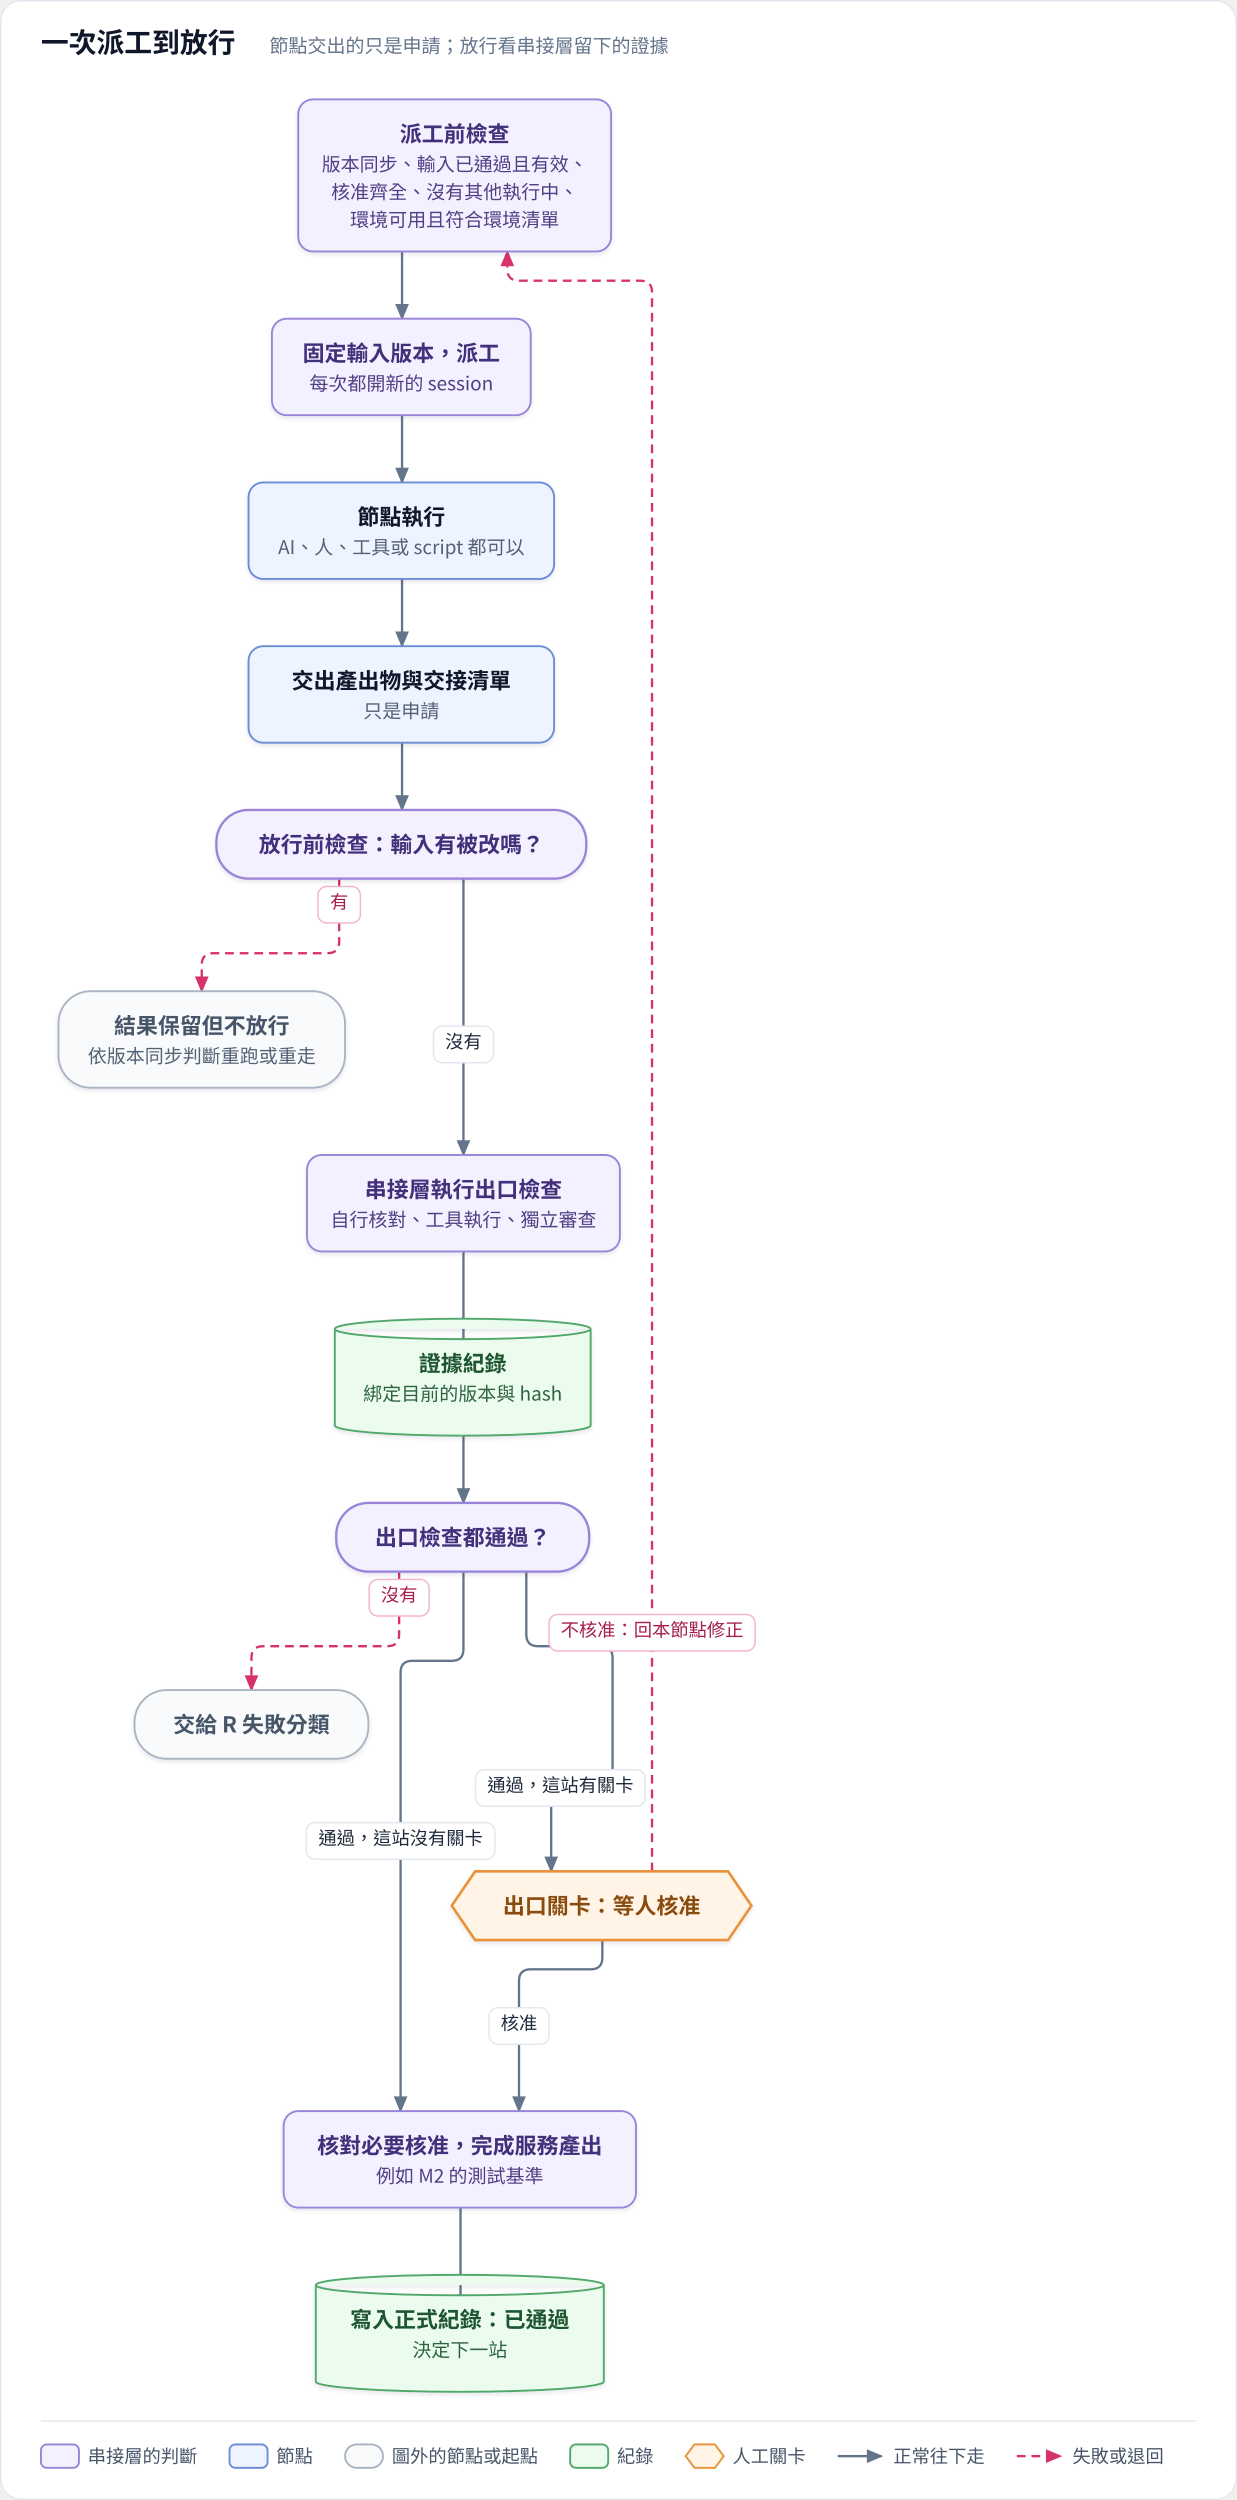
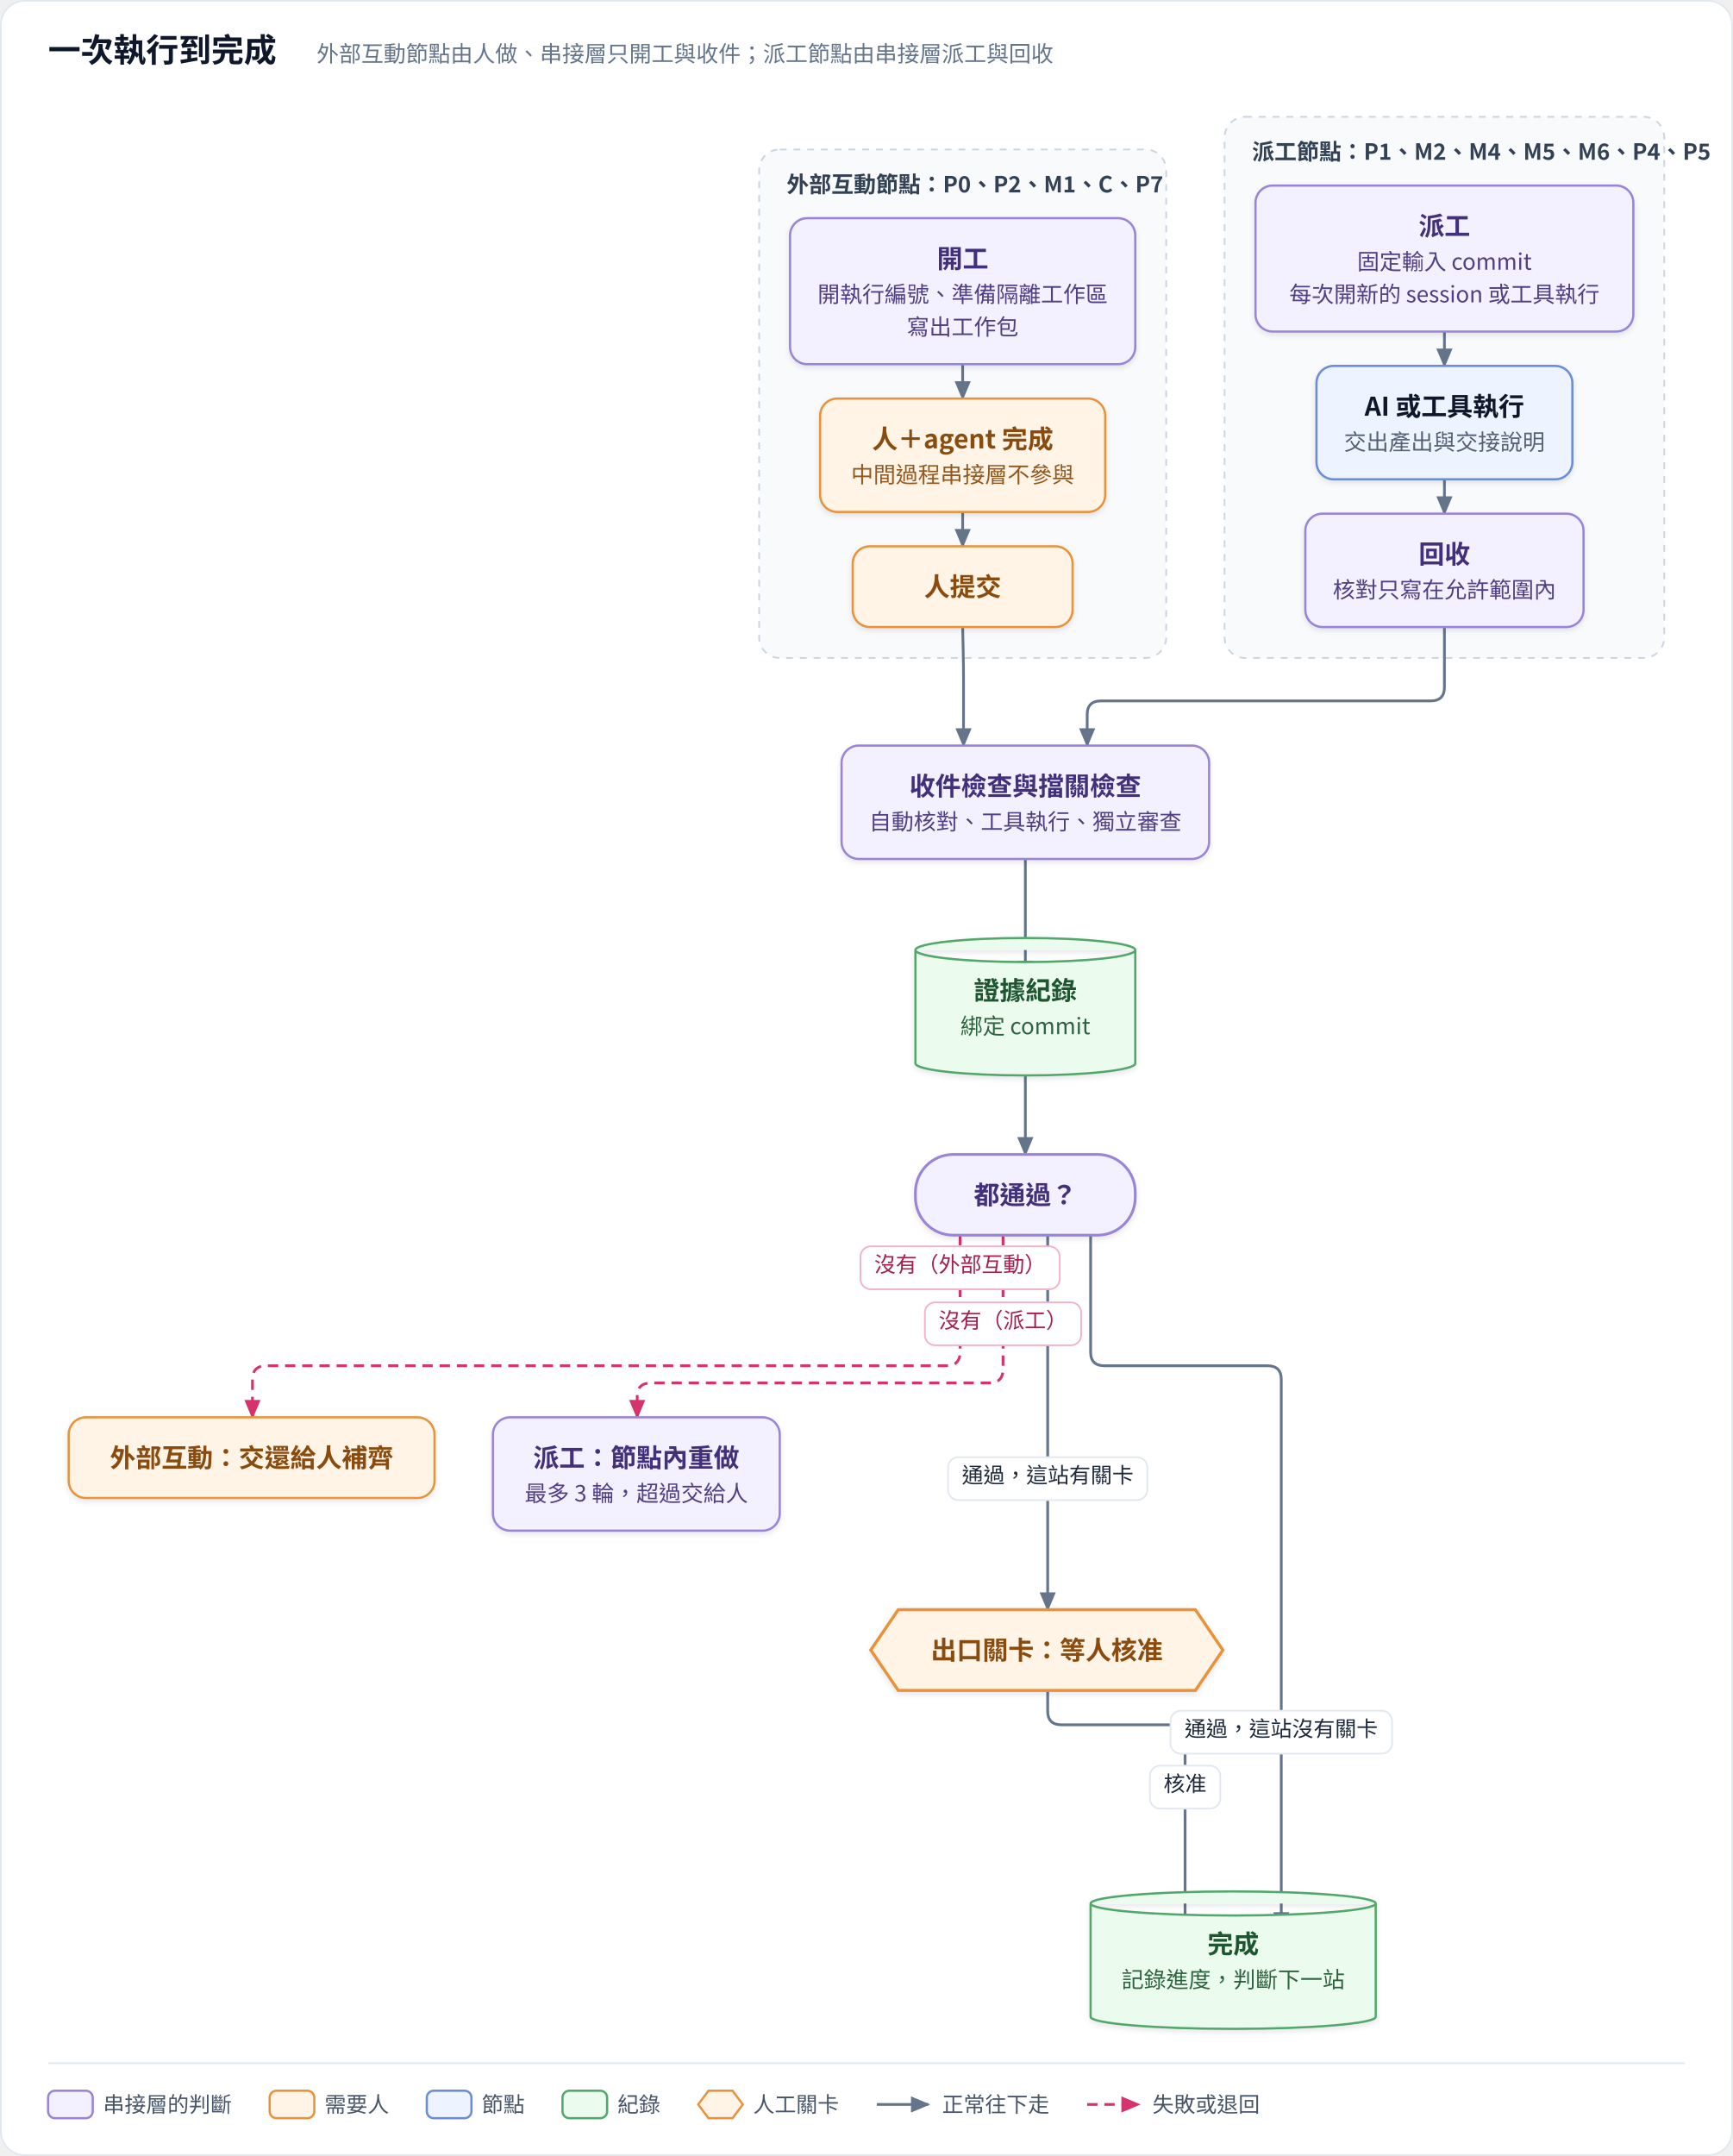
- <svg xmlns="http://www.w3.org/2000/svg" width="846" height="1710" viewBox="0 0 846 1710" font-family="'PingFang TC','Noto Sans TC','Microsoft JhengHei','Noto Sans CJK TC',system-ui,-apple-system,'Segoe UI',sans-serif" role="img" aria-label="一次派工到放行">
+ <svg xmlns="http://www.w3.org/2000/svg" width="1009" height="1255" viewBox="0 0 1009 1255" font-family="'PingFang TC','Noto Sans TC','Microsoft JhengHei','Noto Sans CJK TC',system-ui,-apple-system,'Segoe UI',sans-serif" role="img" aria-label="一次執行到完成">
  <defs>
    <marker id="a-normal" viewBox="0 0 10 10" refX="9" refY="5" markerWidth="7" markerHeight="7" orient="auto-start-reverse">
      <path d="M0,0.8 L10,5 L0,9.2 Z" fill="#64748B" />
    </marker>
    <marker id="a-back" viewBox="0 0 10 10" refX="9" refY="5" markerWidth="7" markerHeight="7" orient="auto-start-reverse">
      <path d="M0,0.8 L10,5 L0,9.2 Z" fill="#D6336C" />
    </marker>
    <marker id="a-wait" viewBox="0 0 10 10" refX="9" refY="5" markerWidth="7" markerHeight="7" orient="auto-start-reverse">
      <path d="M0,0.8 L10,5 L0,9.2 Z" fill="#94A3B8" />
    </marker>
    <marker id="a-strong" viewBox="0 0 10 10" refX="9" refY="5" markerWidth="5" markerHeight="5" orient="auto-start-reverse">
      <path d="M0,0.8 L10,5 L0,9.2 Z" fill="#334155" />
    </marker>
    <filter id="sh" x="-10%" y="-10%" width="120%" height="140%">
      <feDropShadow dx="0" dy="1.5" stdDeviation="1.6" flood-color="#0F172A" flood-opacity="0.10" />
    </filter>
  </defs>
-   <rect x="0.5" y="0.5" width="845" height="1709" rx="14" fill="#FFFFFF" stroke="#E2E8F0" />
-   <text x="28" y="36" font-size="19" font-weight="700" fill="#0F172A">一次派工到放行</text>
-   <text x="184.31" y="36" font-size="13" fill="#64748B">節點交出的只是申請；放行看串接層留下的證據</text>
-   <line x1="28" y1="1656" x2="818" y2="1656" stroke="#E2E8F0" />
-   <path d="M275,172 L275,218" fill="none" stroke="#64748B" stroke-width="1.6" marker-end="url(#a-normal)" />
-   <path d="M275,284 L275,330" fill="none" stroke="#64748B" stroke-width="1.6" marker-end="url(#a-normal)" />
-   <path d="M275,396 L275,442" fill="none" stroke="#64748B" stroke-width="1.6" marker-end="url(#a-normal)" />
-   <path d="M275,508 L275,554" fill="none" stroke="#64748B" stroke-width="1.6" marker-end="url(#a-normal)" />
-   <path d="M232,601 L232,644 Q232,652 224,652 L146,652 Q138,652 138,660 L138,678" fill="none" stroke="#D6336C" stroke-width="1.6" stroke-dasharray="6 4" marker-end="url(#a-back)" />
-   <path d="M317,601 L317,790" fill="none" stroke="#64748B" stroke-width="1.6" marker-end="url(#a-normal)" />
-   <path d="M317,856 L317,925.618" fill="none" stroke="#64748B" stroke-width="1.6" marker-end="url(#a-normal)" />
-   <path d="M317,925.618 L317,1028" fill="none" stroke="#64748B" stroke-width="1.6" marker-end="url(#a-normal)" />
-   <path d="M273,1075 L273,1118 Q273,1126 265,1126 L180,1126 Q172,1126 172,1134 L172,1156" fill="none" stroke="#D6336C" stroke-width="1.6" stroke-dasharray="6 4" marker-end="url(#a-back)" />
-   <path d="M360,1075 L360,1118 Q360,1126 368,1126 L411,1126 Q419,1126 419,1134 L419,1215 Q419,1223 411,1223 L385,1223 Q377,1223 377,1231 L377,1280" fill="none" stroke="#64748B" stroke-width="1.6" marker-end="url(#a-normal)" />
-   <path d="M317,1075 L317,1128 Q317,1136 309,1136 L282,1136 Q274,1136 274,1144 L274,1444" fill="none" stroke="#64748B" stroke-width="1.6" marker-end="url(#a-normal)" />
-   <path d="M412,1327 L412,1339 Q412,1347 404,1347 L363,1347 Q355,1347 355,1355 L355,1444" fill="none" stroke="#64748B" stroke-width="1.6" marker-end="url(#a-normal)" />
-   <path d="M315,1510 L315,1579.701" fill="none" stroke="#64748B" stroke-width="1.6" marker-end="url(#a-normal)" />
-   <path d="M446,1280 L446,200 Q446,192 438,192 L355,192 Q347,192 347,184 L347,172" fill="none" stroke="#D6336C" stroke-width="1.6" stroke-dasharray="6 4" marker-end="url(#a-back)" />
-   <rect x="204" y="68" width="214" height="104" rx="10" fill="#F3F0FF" stroke="#9A84D8" stroke-width="1.3" filter="url(#sh)" />
-   <text x="311" y="97" font-size="15" font-weight="700" fill="#43307A" text-anchor="middle">派工前檢查</text>
-   <text x="311" y="117" font-size="13" fill="#43307A" text-anchor="middle" opacity="0.92">版本同步、輸入已通過且有效、</text>
-   <text x="311" y="136" font-size="13" fill="#43307A" text-anchor="middle" opacity="0.92">核准齊全、沒有其他執行中、</text>
-   <text x="311" y="155" font-size="13" fill="#43307A" text-anchor="middle" opacity="0.92">環境可用且符合環境清單</text>
-   <rect x="186" y="218" width="177" height="66" rx="10" fill="#F3F0FF" stroke="#9A84D8" stroke-width="1.3" filter="url(#sh)" />
-   <text x="274.5" y="247" font-size="15" font-weight="700" fill="#43307A" text-anchor="middle">固定輸入版本，派工</text>
-   <text x="274.5" y="267" font-size="13" fill="#43307A" text-anchor="middle" opacity="0.92">每次都開新的 session</text>
-   <rect x="170" y="330" width="209" height="66" rx="10" fill="#EEF4FF" stroke="#6B8DD6" stroke-width="1.3" filter="url(#sh)" />
-   <text x="274.5" y="359" font-size="15" font-weight="700" fill="#0F172A" text-anchor="middle">節點執行</text>
-   <text x="274.5" y="379" font-size="13" fill="#475569" text-anchor="middle" opacity="0.92">AI、人、工具或 script 都可以</text>
-   <rect x="170" y="442" width="209" height="66" rx="10" fill="#EEF4FF" stroke="#6B8DD6" stroke-width="1.3" filter="url(#sh)" />
-   <text x="274.5" y="471" font-size="15" font-weight="700" fill="#0F172A" text-anchor="middle">交出產出物與交接清單</text>
-   <text x="274.5" y="491" font-size="13" fill="#475569" text-anchor="middle" opacity="0.92">只是申請</text>
-   <rect x="148" y="554" width="253" height="47" rx="22" fill="#F3F0FF" stroke="#9A84D8" stroke-width="1.6" filter="url(#sh)" />
-   <text x="274.5" y="583" font-size="15" font-weight="700" fill="#43307A" text-anchor="middle">放行前檢查：輸入有被改嗎？</text>
-   <rect x="40" y="678" width="196" height="66" rx="22" fill="#F8FAFC" stroke="#AAB4C3" stroke-width="1.3" filter="url(#sh)" />
-   <text x="138" y="707" font-size="15" font-weight="700" fill="#475569" text-anchor="middle">結果保留但不放行</text>
-   <text x="138" y="727" font-size="13" fill="#475569" text-anchor="middle" opacity="0.92">依版本同步判斷重跑或重走</text>
-   <rect x="210" y="790" width="214" height="66" rx="10" fill="#F3F0FF" stroke="#9A84D8" stroke-width="1.3" filter="url(#sh)" />
-   <text x="317" y="819" font-size="15" font-weight="700" fill="#43307A" text-anchor="middle">串接層執行出口檢查</text>
-   <text x="317" y="839" font-size="13" fill="#43307A" text-anchor="middle" opacity="0.92">自行核對、工具執行、獨立審查</text>
-   <path d="M229,909 A87.5,7 0 0 1 404,909 V975 A87.5,7 0 0 1 229,975 Z M229,909 A87.5,7 0 0 0 404,909" fill="#EBFBEE" stroke="#51A86A" stroke-width="1.3" filter="url(#sh)" />
-   <text x="316.5" y="938" font-size="15" font-weight="700" fill="#1E5631" text-anchor="middle">證據紀錄</text>
-   <text x="316.5" y="958" font-size="13" fill="#1E5631" text-anchor="middle" opacity="0.92">綁定目前的版本與 hash</text>
-   <rect x="230" y="1028" width="173" height="47" rx="22" fill="#F3F0FF" stroke="#9A84D8" stroke-width="1.6" filter="url(#sh)" />
-   <text x="316.5" y="1057" font-size="15" font-weight="700" fill="#43307A" text-anchor="middle">出口檢查都通過？</text>
-   <rect x="92" y="1156" width="160" height="47" rx="22" fill="#F8FAFC" stroke="#AAB4C3" stroke-width="1.3" filter="url(#sh)" />
-   <text x="172" y="1185" font-size="15" font-weight="700" fill="#475569" text-anchor="middle">交給 R 失敗分類</text>
-   <path d="M325,1280 H498 L514,1303.5 L498,1327 H325 L309,1303.5 Z" fill="#FFF4E6" stroke="#E8933B" stroke-width="1.8" filter="url(#sh)" />
-   <text x="411.5" y="1309" font-size="15" font-weight="700" fill="#8A4B0F" text-anchor="middle">出口關卡：等人核准</text>
-   <rect x="194" y="1444" width="241" height="66" rx="10" fill="#F3F0FF" stroke="#9A84D8" stroke-width="1.3" filter="url(#sh)" />
-   <text x="314.5" y="1473" font-size="15" font-weight="700" fill="#43307A" text-anchor="middle">核對必要核准，完成服務產出</text>
-   <text x="314.5" y="1493" font-size="13" fill="#43307A" text-anchor="middle" opacity="0.92">例如 M2 的測試基準</text>
-   <path d="M216,1563 A98.5,7 0 0 1 413,1563 V1629 A98.5,7 0 0 1 216,1629 Z M216,1563 A98.5,7 0 0 0 413,1563" fill="#EBFBEE" stroke="#51A86A" stroke-width="1.3" filter="url(#sh)" />
-   <text x="314.5" y="1592" font-size="15" font-weight="700" fill="#1E5631" text-anchor="middle">寫入正式紀錄：已通過</text>
-   <text x="314.5" y="1612" font-size="13" fill="#1E5631" text-anchor="middle" opacity="0.92">決定下一站</text>
-   <rect x="217.5" y="606.35" width="29" height="25" rx="6" fill="#FFFFFF" stroke="#F3B4C8" />
-   <text x="232" y="621.35" font-size="12.5" fill="#A61E4D" text-anchor="middle">有</text>
-   <rect x="296.5" y="701.9" width="41" height="25" rx="6" fill="#FFFFFF" stroke="#E2E8F0" />
-   <text x="317" y="716.9" font-size="12.5" fill="#1E293B" text-anchor="middle">沒有</text>
-   <rect x="252.5" y="1080.35" width="41" height="25" rx="6" fill="#FFFFFF" stroke="#F3B4C8" />
-   <text x="273" y="1095.35" font-size="12.5" fill="#A61E4D" text-anchor="middle">沒有</text>
-   <rect x="325.3" y="1210.5" width="116" height="25" rx="6" fill="#FFFFFF" stroke="#E2E8F0" />
-   <text x="383.3" y="1225.5" font-size="12.5" fill="#1E293B" text-anchor="middle">通過，這站有關卡</text>
-   <rect x="209.5" y="1246.7" width="129" height="25" rx="6" fill="#FFFFFF" stroke="#E2E8F0" />
-   <text x="274" y="1261.7" font-size="12.5" fill="#1E293B" text-anchor="middle">通過，這站沒有關卡</text>
-   <rect x="334.5" y="1373.3" width="41" height="25" rx="6" fill="#FFFFFF" stroke="#E2E8F0" />
-   <text x="355" y="1388.3" font-size="12.5" fill="#1E293B" text-anchor="middle">核准</text>
-   <rect x="375.5" y="1104.3" width="141" height="25" rx="6" fill="#FFFFFF" stroke="#F3B4C8" />
-   <text x="446" y="1119.3" font-size="12.5" fill="#A61E4D" text-anchor="middle">不核准：回本節點修正</text>
-   <rect x="28" y="1672" width="26" height="16" rx="4" fill="#F3F0FF" stroke="#9A84D8" stroke-width="1.3" />
-   <text x="60" y="1684.5" font-size="12.5" fill="#475569">串接層的判斷</text>
-   <rect x="157" y="1672" width="26" height="16" rx="4" fill="#EEF4FF" stroke="#6B8DD6" stroke-width="1.3" />
-   <text x="189" y="1684.5" font-size="12.5" fill="#475569">節點</text>
-   <rect x="236" y="1672" width="26" height="16" rx="8" fill="#F8FAFC" stroke="#AAB4C3" stroke-width="1.3" />
-   <text x="268" y="1684.5" font-size="12.5" fill="#475569">圖外的節點或起點</text>
-   <rect x="390" y="1672" width="26" height="16" rx="4" fill="#EBFBEE" stroke="#51A86A" stroke-width="1.3" />
-   <text x="422" y="1684.5" font-size="12.5" fill="#475569">紀錄</text>
-   <path d="M475,1672 H489 L495,1680 L489,1688 H475 L469,1680 Z" fill="#FFF4E6" stroke="#E8933B" stroke-width="1.3" />
-   <text x="501" y="1684.5" font-size="12.5" fill="#475569">人工關卡</text>
-   <path d="M573,1680 H603" stroke="#64748B" stroke-width="1.6" marker-end="url(#a-normal)" />
-   <text x="611" y="1684.5" font-size="12.5" fill="#475569">正常往下走</text>
-   <path d="M695.5,1680 H725.5" stroke="#D6336C" stroke-width="1.6" stroke-dasharray="6 4" marker-end="url(#a-back)" />
-   <text x="733.5" y="1684.5" font-size="12.5" fill="#475569">失敗或退回</text>
+   <rect x="0.5" y="0.5" width="1008" height="1254" rx="14" fill="#FFFFFF" stroke="#E2E8F0" />
+   <text x="28" y="36" font-size="19" font-weight="700" fill="#0F172A">一次執行到完成</text>
+   <text x="184.31" y="36" font-size="13" fill="#64748B">外部互動節點由人做、串接層只開工與收件；派工節點由串接層派工與回收</text>
+   <line x1="28" y1="1201" x2="981" y2="1201" stroke="#E2E8F0" />
+   <rect x="442" y="87" width="237" height="296" rx="12" fill="#F8FAFC" stroke="#CBD5E1" stroke-dasharray="4 4" />
+   <text x="458" y="112" font-size="13" font-weight="700" fill="#334155">外部互動節點：P0、P2、M1、C、P7</text>
+   <rect x="713" y="68" width="256" height="315" rx="12" fill="#F8FAFC" stroke="#CBD5E1" stroke-dasharray="4 4" />
+   <text x="729" y="93" font-size="13" font-weight="700" fill="#334155">派工節點：P1、M2、M4、M5、M6、P4、P5</text>
+   <path d="M560.5,212 L560.5,232" fill="none" stroke="#64748B" stroke-width="1.6" marker-end="url(#a-normal)" />
+   <path d="M560.5,298 L560.5,318" fill="none" stroke="#64748B" stroke-width="1.6" marker-end="url(#a-normal)" />
+   <path d="M560.5,365 L560.826,380.002 Q561,388 561,396 L561,434" fill="none" stroke="#64748B" stroke-width="1.6" marker-end="url(#a-normal)" />
+   <path d="M841,193 L841,213" fill="none" stroke="#64748B" stroke-width="1.6" marker-end="url(#a-normal)" />
+   <path d="M841,279 L841,299" fill="none" stroke="#64748B" stroke-width="1.6" marker-end="url(#a-normal)" />
+   <path d="M841,365 L841,400 Q841,408 833,408 L641,408 Q633,408 633,416 L633,434" fill="none" stroke="#64748B" stroke-width="1.6" marker-end="url(#a-normal)" />
+   <path d="M597,500 L597,569.295" fill="none" stroke="#64748B" stroke-width="1.6" marker-end="url(#a-normal)" />
+   <path d="M597,569.295 L597,672" fill="none" stroke="#64748B" stroke-width="1.6" marker-end="url(#a-normal)" />
+   <path d="M559,719 L559,787 Q559,795 551,795 L155,795 Q147,795 147,803 L147,825" fill="none" stroke="#D6336C" stroke-width="1.6" stroke-dasharray="6 4" marker-end="url(#a-back)" />
+   <path d="M584,719 L584,797 Q584,805 576,805 L379,805 Q371,805 371,813 L371,825" fill="none" stroke="#D6336C" stroke-width="1.6" stroke-dasharray="6 4" marker-end="url(#a-back)" />
+   <path d="M610,719 L610,937" fill="none" stroke="#64748B" stroke-width="1.6" marker-end="url(#a-normal)" />
+   <path d="M635,719 L635,787 Q635,795 643,795 L738,795 Q746,795 746,803 L746,1123.167" fill="none" stroke="#64748B" stroke-width="1.6" marker-end="url(#a-normal)" />
+   <path d="M610,984 L610,996 Q610,1004 618,1004 L682,1004 Q690,1004 690,1012 L690,1125" fill="none" stroke="#64748B" stroke-width="1.6" marker-end="url(#a-normal)" />
+   <rect x="460" y="127" width="201" height="85" rx="10" fill="#F3F0FF" stroke="#9A84D8" stroke-width="1.3" filter="url(#sh)" />
+   <text x="560.5" y="156" font-size="15" font-weight="700" fill="#43307A" text-anchor="middle">開工</text>
+   <text x="560.5" y="176" font-size="13" fill="#43307A" text-anchor="middle" opacity="0.92">開執行編號、準備隔離工作區</text>
+   <text x="560.5" y="195" font-size="13" fill="#43307A" text-anchor="middle" opacity="0.92">寫出工作包</text>
+   <rect x="477.5" y="232" width="166" height="66" rx="10" fill="#FFF4E6" stroke="#E8933B" stroke-width="1.3" filter="url(#sh)" />
+   <text x="560.5" y="261" font-size="15" font-weight="700" fill="#8A4B0F" text-anchor="middle">人＋agent 完成</text>
+   <text x="560.5" y="281" font-size="13" fill="#8A4B0F" text-anchor="middle" opacity="0.92">中間過程串接層不參與</text>
+   <rect x="496.5" y="318" width="128" height="47" rx="10" fill="#FFF4E6" stroke="#E8933B" stroke-width="1.3" filter="url(#sh)" />
+   <text x="560.5" y="347" font-size="15" font-weight="700" fill="#8A4B0F" text-anchor="middle">人提交</text>
+   <rect x="731" y="108" width="220" height="85" rx="10" fill="#F3F0FF" stroke="#9A84D8" stroke-width="1.3" filter="url(#sh)" />
+   <text x="841" y="137" font-size="15" font-weight="700" fill="#43307A" text-anchor="middle">派工</text>
+   <text x="841" y="157" font-size="13" fill="#43307A" text-anchor="middle" opacity="0.92">固定輸入 commit</text>
+   <text x="841" y="176" font-size="13" fill="#43307A" text-anchor="middle" opacity="0.92">每次開新的 session 或工具執行</text>
+   <rect x="766.5" y="213" width="149" height="66" rx="10" fill="#EEF4FF" stroke="#6B8DD6" stroke-width="1.3" filter="url(#sh)" />
+   <text x="841" y="242" font-size="15" font-weight="700" fill="#0F172A" text-anchor="middle">AI 或工具執行</text>
+   <text x="841" y="262" font-size="13" fill="#475569" text-anchor="middle" opacity="0.92">交出產出與交接說明</text>
+   <rect x="760" y="299" width="162" height="66" rx="10" fill="#F3F0FF" stroke="#9A84D8" stroke-width="1.3" filter="url(#sh)" />
+   <text x="841" y="328" font-size="15" font-weight="700" fill="#43307A" text-anchor="middle">回收</text>
+   <text x="841" y="348" font-size="13" fill="#43307A" text-anchor="middle" opacity="0.92">核對只寫在允許範圍內</text>
+   <rect x="490" y="434" width="214" height="66" rx="10" fill="#F3F0FF" stroke="#9A84D8" stroke-width="1.3" filter="url(#sh)" />
+   <text x="597" y="463" font-size="15" font-weight="700" fill="#43307A" text-anchor="middle">收件檢查與擋關檢查</text>
+   <text x="597" y="483" font-size="13" fill="#43307A" text-anchor="middle" opacity="0.92">自動核對、工具執行、獨立審查</text>
+   <path d="M533,553 A64,7 0 0 1 661,553 V619 A64,7 0 0 1 533,619 Z M533,553 A64,7 0 0 0 661,553" fill="#EBFBEE" stroke="#51A86A" stroke-width="1.3" filter="url(#sh)" />
+   <text x="597" y="582" font-size="15" font-weight="700" fill="#1E5631" text-anchor="middle">證據紀錄</text>
+   <text x="597" y="602" font-size="13" fill="#1E5631" text-anchor="middle" opacity="0.92">綁定 commit</text>
+   <rect x="533" y="672" width="128" height="47" rx="22" fill="#F3F0FF" stroke="#9A84D8" stroke-width="1.6" filter="url(#sh)" />
+   <text x="597" y="701" font-size="15" font-weight="700" fill="#43307A" text-anchor="middle">都通過？</text>
+   <rect x="40" y="825" width="213" height="47" rx="10" fill="#FFF4E6" stroke="#E8933B" stroke-width="1.3" filter="url(#sh)" />
+   <text x="146.5" y="854" font-size="15" font-weight="700" fill="#8A4B0F" text-anchor="middle">外部互動：交還給人補齊</text>
+   <rect x="287" y="825" width="167" height="66" rx="10" fill="#F3F0FF" stroke="#9A84D8" stroke-width="1.3" filter="url(#sh)" />
+   <text x="370.5" y="854" font-size="15" font-weight="700" fill="#43307A" text-anchor="middle">派工：節點內重做</text>
+   <text x="370.5" y="874" font-size="13" fill="#43307A" text-anchor="middle" opacity="0.92">最多 3 輪，超過交給人</text>
+   <path d="M523,937 H696 L712,960.5 L696,984 H523 L507,960.5 Z" fill="#FFF4E6" stroke="#E8933B" stroke-width="1.8" filter="url(#sh)" />
+   <text x="609.5" y="966" font-size="15" font-weight="700" fill="#8A4B0F" text-anchor="middle">出口關卡：等人核准</text>
+   <path d="M635,1108 A83,7 0 0 1 801,1108 V1174 A83,7 0 0 1 635,1174 Z M635,1108 A83,7 0 0 0 801,1108" fill="#EBFBEE" stroke="#51A86A" stroke-width="1.3" filter="url(#sh)" />
+   <text x="718" y="1137" font-size="15" font-weight="700" fill="#1E5631" text-anchor="middle">完成</text>
+   <text x="718" y="1157" font-size="13" fill="#1E5631" text-anchor="middle" opacity="0.92">記錄進度，判斷下一站</text>
+   <rect x="501" y="725.5" width="116" height="25" rx="6" fill="#FFFFFF" stroke="#F3B4C8" />
+   <text x="559" y="740.5" font-size="12.5" fill="#A61E4D" text-anchor="middle">沒有（外部互動）</text>
+   <rect x="538.5" y="758.1" width="91" height="25" rx="6" fill="#FFFFFF" stroke="#F3B4C8" />
+   <text x="584" y="773.1" font-size="12.5" fill="#A61E4D" text-anchor="middle">沒有（派工）</text>
+   <rect x="552" y="848.2" width="116" height="25" rx="6" fill="#FFFFFF" stroke="#E2E8F0" />
+   <text x="610" y="863.2" font-size="12.5" fill="#1E293B" text-anchor="middle">通過，這站有關卡</text>
+   <rect x="681.5" y="995.808" width="129" height="25" rx="6" fill="#FFFFFF" stroke="#E2E8F0" />
+   <text x="746" y="1010.808" font-size="12.5" fill="#1E293B" text-anchor="middle">通過，這站沒有關卡</text>
+   <rect x="669.5" y="1027.8" width="41" height="25" rx="6" fill="#FFFFFF" stroke="#E2E8F0" />
+   <text x="690" y="1042.8" font-size="12.5" fill="#1E293B" text-anchor="middle">核准</text>
+   <rect x="28" y="1217" width="26" height="16" rx="4" fill="#F3F0FF" stroke="#9A84D8" stroke-width="1.3" />
+   <text x="60" y="1229.5" font-size="12.5" fill="#475569">串接層的判斷</text>
+   <rect x="157" y="1217" width="26" height="16" rx="4" fill="#FFF4E6" stroke="#E8933B" stroke-width="1.3" />
+   <text x="189" y="1229.5" font-size="12.5" fill="#475569">需要人</text>
+   <rect x="248.5" y="1217" width="26" height="16" rx="4" fill="#EEF4FF" stroke="#6B8DD6" stroke-width="1.3" />
+   <text x="280.5" y="1229.5" font-size="12.5" fill="#475569">節點</text>
+   <rect x="327.5" y="1217" width="26" height="16" rx="4" fill="#EBFBEE" stroke="#51A86A" stroke-width="1.3" />
+   <text x="359.5" y="1229.5" font-size="12.5" fill="#475569">紀錄</text>
+   <path d="M412.5,1217 H426.5 L432.5,1225 L426.5,1233 H412.5 L406.5,1225 Z" fill="#FFF4E6" stroke="#E8933B" stroke-width="1.3" />
+   <text x="438.5" y="1229.5" font-size="12.5" fill="#475569">人工關卡</text>
+   <path d="M510.5,1225 H540.5" stroke="#64748B" stroke-width="1.6" marker-end="url(#a-normal)" />
+   <text x="548.5" y="1229.5" font-size="12.5" fill="#475569">正常往下走</text>
+   <path d="M633,1225 H663" stroke="#D6336C" stroke-width="1.6" stroke-dasharray="6 4" marker-end="url(#a-back)" />
+   <text x="671" y="1229.5" font-size="12.5" fill="#475569">失敗或退回</text>
</svg>
